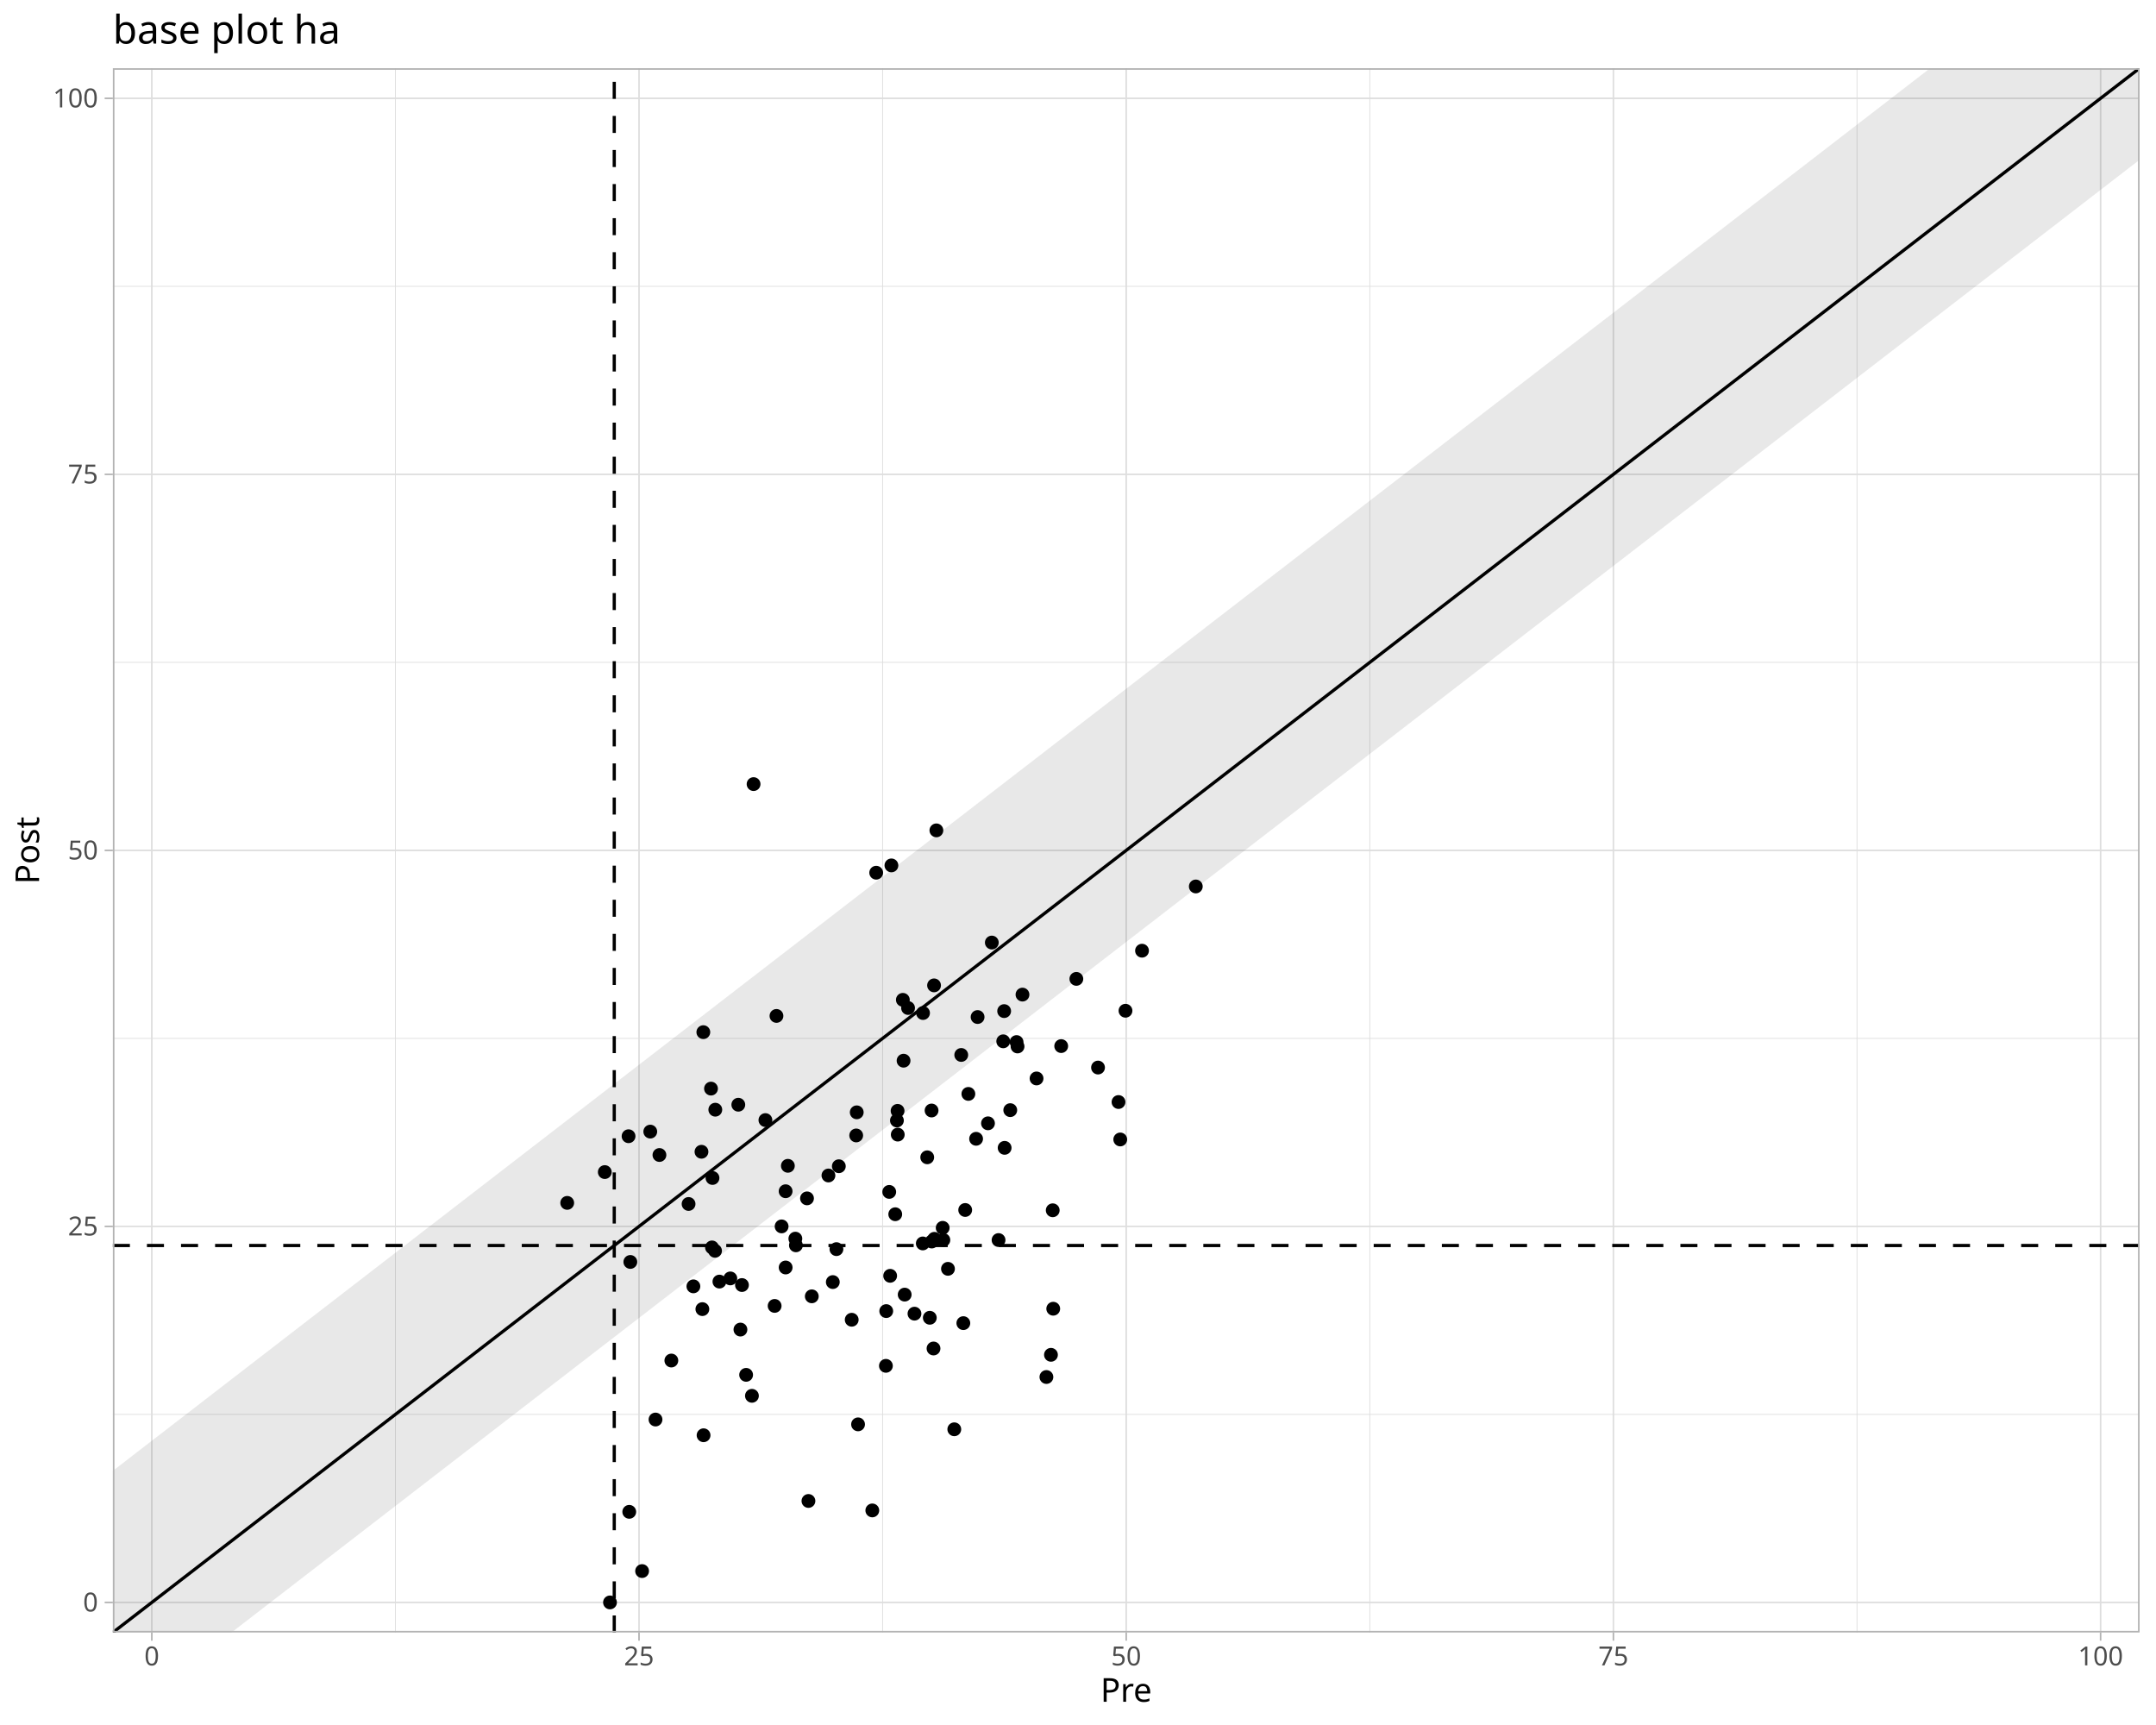
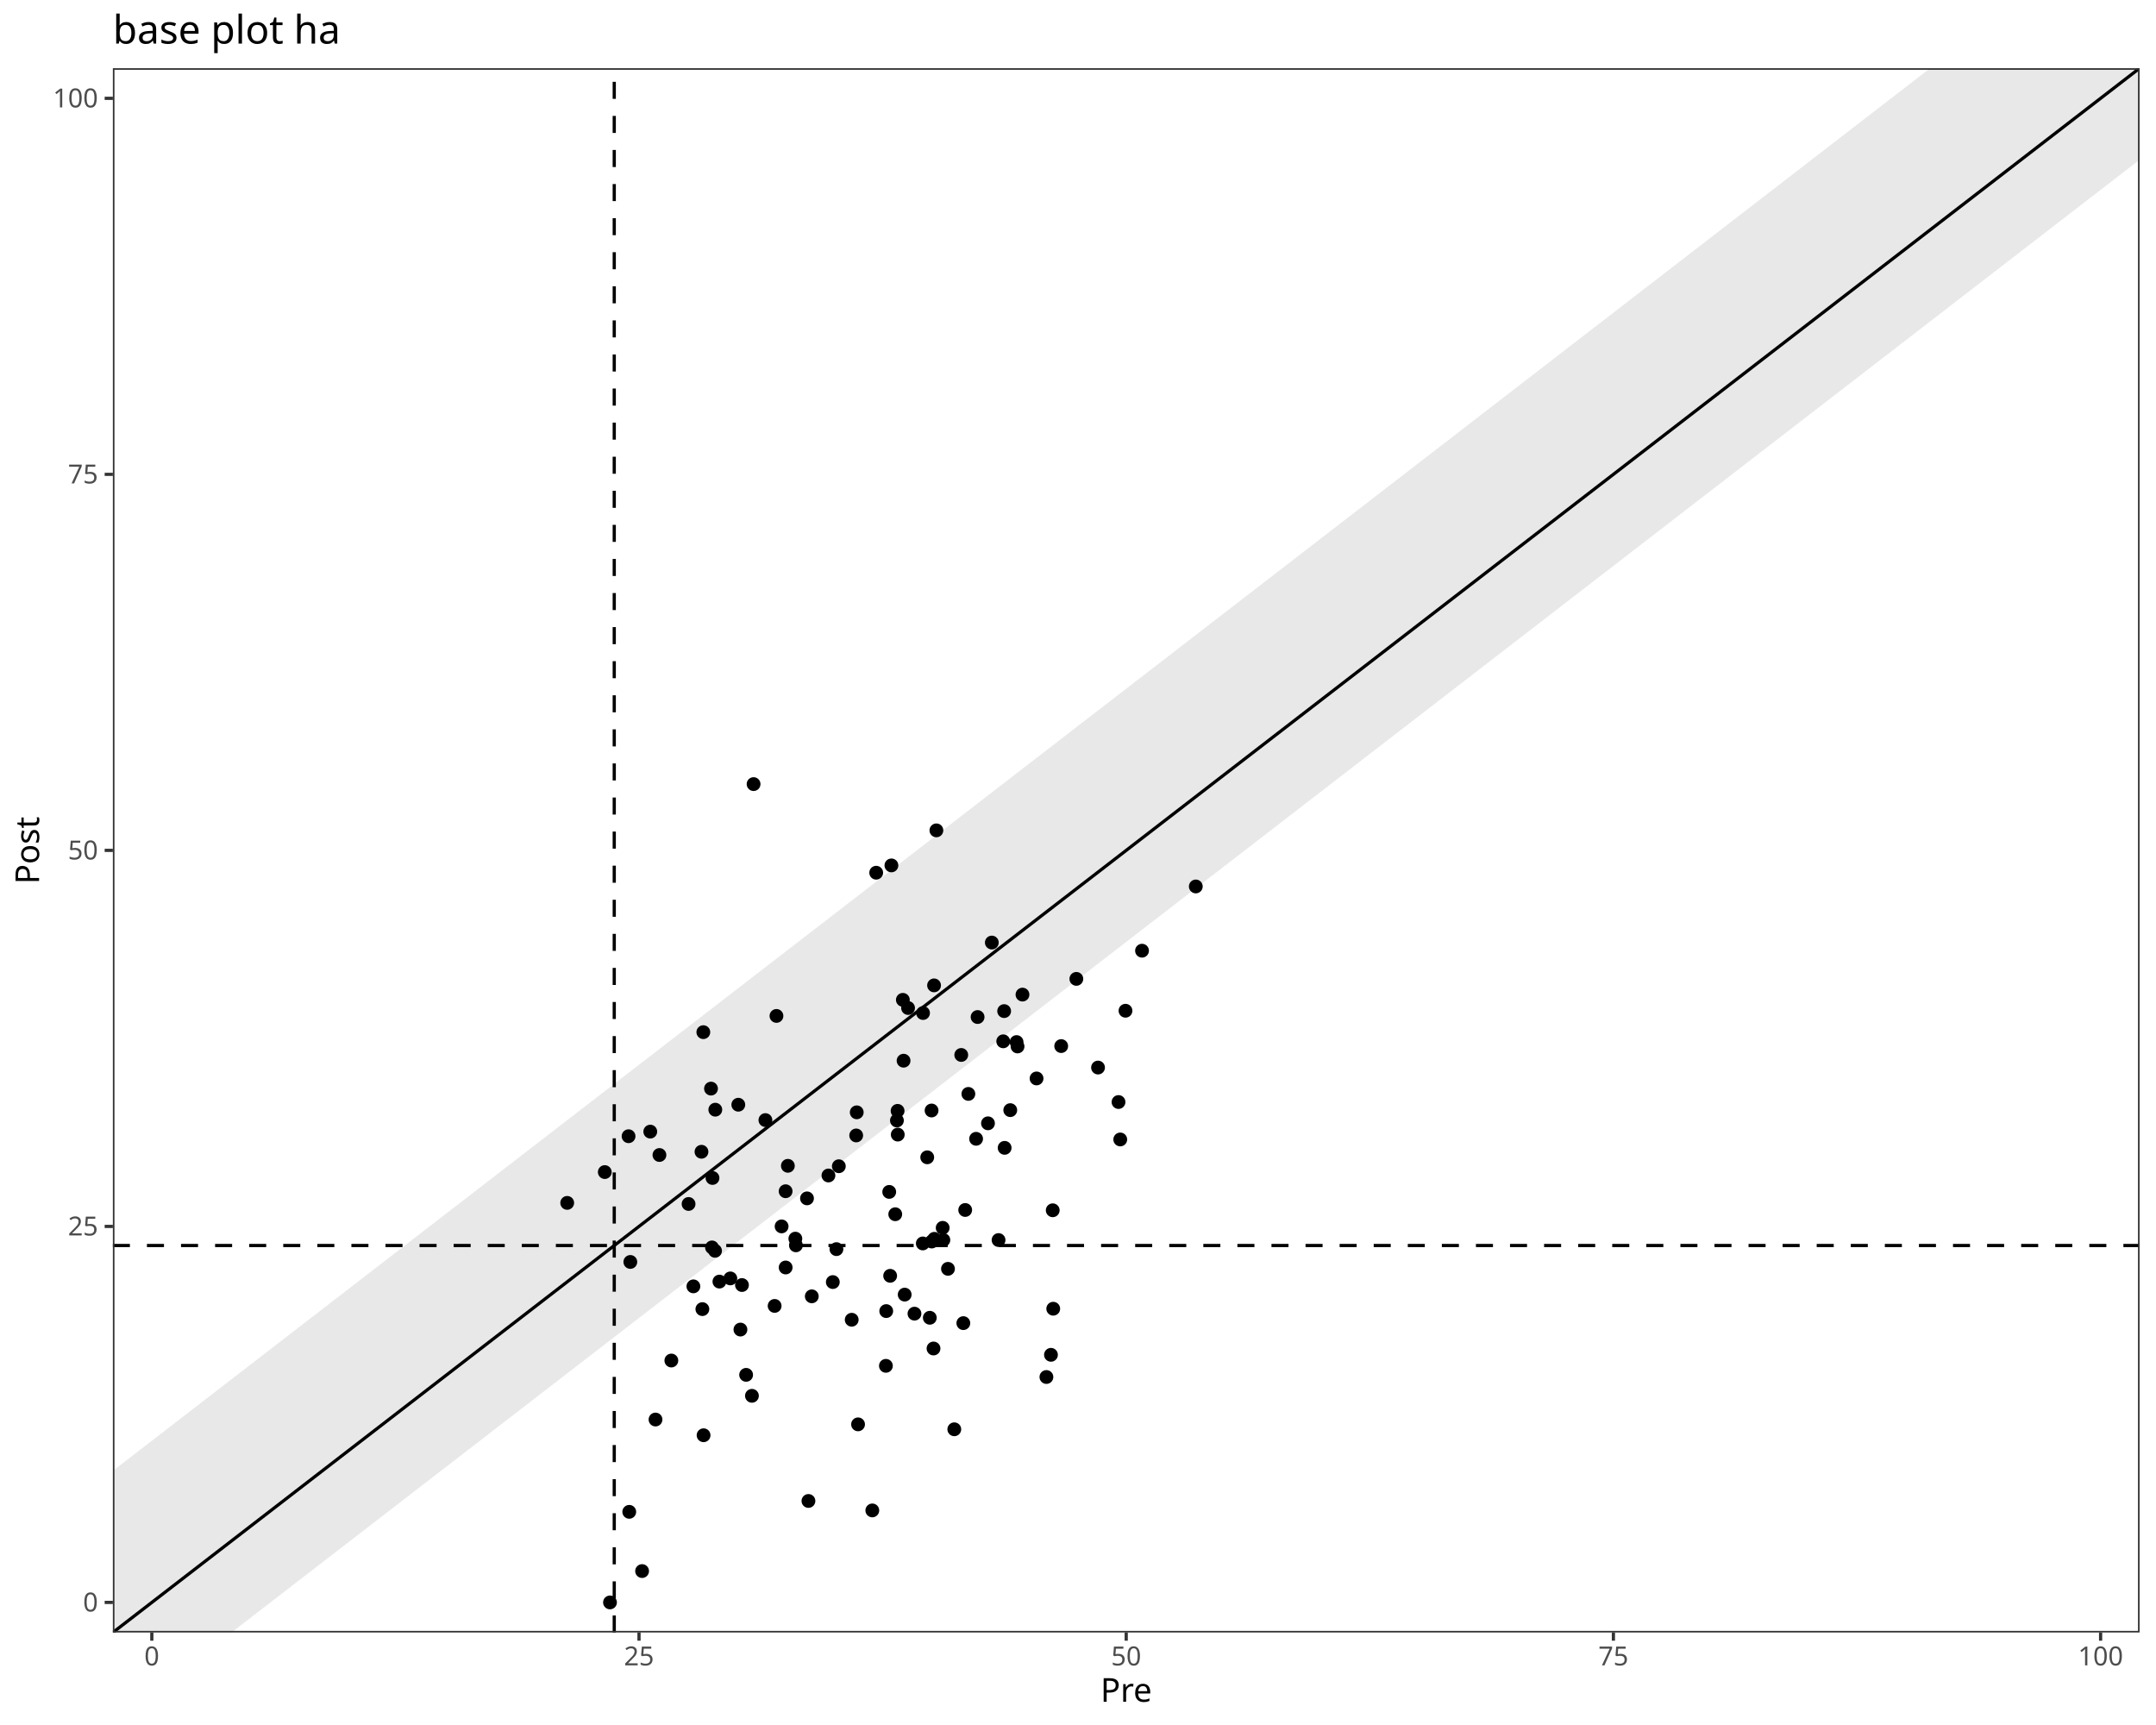
<svg xmlns="http://www.w3.org/2000/svg" class="svglite" data-engine-version="2.0" width="720.00pt" height="576.00pt" viewBox="0 0 720.00 576.00">
  <defs>
    <style type="text/css">
    .svglite line, .svglite polyline, .svglite polygon, .svglite path, .svglite rect, .svglite circle {
      fill: none;
      stroke: #000000;
      stroke-linecap: round;
      stroke-linejoin: round;
      stroke-miterlimit: 10.00;
    }
  </style>
  </defs>
  <rect width="100%" height="100%" style="stroke: none; fill: #FFFFFF;" />
  <defs>
    <clipPath id="cpMC4wMHw3MjAuMDB8MC4wMHw1NzYuMDA=">
      <rect x="0.00" y="0.00" width="720.00" height="576.00" />
    </clipPath>
  </defs>
  <g clip-path="url(#cpMC4wMHw3MjAuMDB8MC4wMHw1NzYuMDA=)">
    <rect x="0.00" y="0.00" width="720.00" height="576.00" style="stroke-width: 1.07; stroke: #FFFFFF; fill: #FFFFFF;" />
  </g>
  <defs>
    <clipPath id="cpMzcuNjl8NzE0LjUyfDIyLjc4fDU0NS4xMQ==">
      <rect x="37.69" y="22.78" width="676.83" height="522.33" />
    </clipPath>
  </defs>
  <g clip-path="url(#cpMzcuNjl8NzE0LjUyfDIyLjc4fDU0NS4xMQ==)">
    <rect x="37.69" y="22.78" width="676.83" height="522.33" style="stroke-width: 1.07; stroke: none; fill: #FFFFFF;" />
-     <polyline points="37.69,472.29 714.52,472.29 " style="stroke-width: 0.27; stroke: #DEDEDE; stroke-linecap: butt;" />
-     <polyline points="37.69,346.73 714.52,346.73 " style="stroke-width: 0.27; stroke: #DEDEDE; stroke-linecap: butt;" />
-     <polyline points="37.69,221.17 714.52,221.17 " style="stroke-width: 0.27; stroke: #DEDEDE; stroke-linecap: butt;" />
-     <polyline points="37.69,95.61 714.52,95.61 " style="stroke-width: 0.27; stroke: #DEDEDE; stroke-linecap: butt;" />
-     <polyline points="132.05,545.11 132.05,22.78 " style="stroke-width: 0.27; stroke: #DEDEDE; stroke-linecap: butt;" />
-     <polyline points="294.75,545.11 294.75,22.78 " style="stroke-width: 0.27; stroke: #DEDEDE; stroke-linecap: butt;" />
-     <polyline points="457.45,545.11 457.45,22.78 " style="stroke-width: 0.27; stroke: #DEDEDE; stroke-linecap: butt;" />
-     <polyline points="620.15,545.11 620.15,22.78 " style="stroke-width: 0.27; stroke: #DEDEDE; stroke-linecap: butt;" />
-     <polyline points="37.69,535.07 714.52,535.07 " style="stroke-width: 0.53; stroke: #DEDEDE; stroke-linecap: butt;" />
-     <polyline points="37.69,409.51 714.52,409.51 " style="stroke-width: 0.53; stroke: #DEDEDE; stroke-linecap: butt;" />
-     <polyline points="37.69,283.95 714.52,283.95 " style="stroke-width: 0.53; stroke: #DEDEDE; stroke-linecap: butt;" />
-     <polyline points="37.69,158.39 714.52,158.39 " style="stroke-width: 0.53; stroke: #DEDEDE; stroke-linecap: butt;" />
-     <polyline points="37.69,32.83 714.52,32.83 " style="stroke-width: 0.53; stroke: #DEDEDE; stroke-linecap: butt;" />
-     <polyline points="50.70,545.11 50.70,22.78 " style="stroke-width: 0.53; stroke: #DEDEDE; stroke-linecap: butt;" />
-     <polyline points="213.40,545.11 213.40,22.78 " style="stroke-width: 0.53; stroke: #DEDEDE; stroke-linecap: butt;" />
-     <polyline points="376.10,545.11 376.10,22.78 " style="stroke-width: 0.53; stroke: #DEDEDE; stroke-linecap: butt;" />
-     <polyline points="538.80,545.11 538.80,22.78 " style="stroke-width: 0.53; stroke: #DEDEDE; stroke-linecap: butt;" />
-     <polyline points="701.50,545.11 701.50,22.78 " style="stroke-width: 0.53; stroke: #DEDEDE; stroke-linecap: butt;" />
-     <polygon points="37.69,491.13 714.52,-31.20 714.52,53.35 37.69,575.68 " style="stroke-width: 0.00; stroke: none; fill: #1A1A1A; fill-opacity: 0.10;" />
-     <polyline points="37.69,491.13 714.52,-31.20 " style="stroke-width: 1.07; stroke: none;" />
-     <polyline points="714.52,53.35 37.69,575.68 " style="stroke-width: 1.07; stroke: none;" />
+     <polygon points="37.69,491.13 714.52,-31.20 714.52,53.35 37.69,575.68 " style="stroke-width: 0.00; stroke: none; stroke-linecap: butt; fill: #1A1A1A; fill-opacity: 0.10;" />
+     <polyline points="37.69,491.13 714.52,-31.20 " style="stroke-width: 1.07; stroke: none; stroke-linecap: butt;" />
+     <polyline points="714.52,53.35 37.69,575.68 " style="stroke-width: 1.07; stroke: none; stroke-linecap: butt;" />
    <line x1="-639.14" y1="1067.44" x2="1391.35" y2="-499.55" style="stroke-width: 1.07; stroke-linecap: butt;" />
    <line x1="37.69" y1="415.89" x2="714.52" y2="415.89" style="stroke-width: 1.07; stroke-dasharray: 5.69,5.69; stroke-linecap: butt;" />
    <line x1="205.13" y1="545.11" x2="205.13" y2="22.78" style="stroke-width: 1.07; stroke-dasharray: 5.69,5.69; stroke-linecap: butt;" />
    <circle cx="286.11" cy="371.42" r="1.95" style="stroke-width: 0.71; fill: #000000;" />
    <circle cx="246.56" cy="368.88" r="1.95" style="stroke-width: 0.71; fill: #000000;" />
    <circle cx="373.53" cy="367.98" r="1.95" style="stroke-width: 0.71; fill: #000000;" />
    <circle cx="301.51" cy="333.86" r="1.95" style="stroke-width: 0.71; fill: #000000;" />
    <circle cx="238.79" cy="417.66" r="1.95" style="stroke-width: 0.71; fill: #000000;" />
    <circle cx="315.04" cy="414.05" r="1.95" style="stroke-width: 0.71; fill: #000000;" />
    <circle cx="286.55" cy="475.61" r="1.95" style="stroke-width: 0.71; fill: #000000;" />
    <circle cx="278.12" cy="428.10" r="1.95" style="stroke-width: 0.71; fill: #000000;" />
    <circle cx="311.16" cy="414.56" r="1.95" style="stroke-width: 0.71; fill: #000000;" />
    <circle cx="237.94" cy="393.34" r="1.95" style="stroke-width: 0.71; fill: #000000;" />
    <circle cx="269.50" cy="400.15" r="1.95" style="stroke-width: 0.71; fill: #000000;" />
    <circle cx="265.61" cy="413.60" r="1.95" style="stroke-width: 0.71; fill: #000000;" />
    <circle cx="297.27" cy="426.01" r="1.95" style="stroke-width: 0.71; fill: #000000;" />
    <circle cx="298.97" cy="405.45" r="1.95" style="stroke-width: 0.71; fill: #000000;" />
    <circle cx="280.13" cy="389.42" r="1.95" style="stroke-width: 0.71; fill: #000000;" />
    <circle cx="261.02" cy="409.51" r="1.95" style="stroke-width: 0.71; fill: #000000;" />
    <circle cx="291.31" cy="504.35" r="1.95" style="stroke-width: 0.71; fill: #000000;" />
    <circle cx="249.17" cy="459.08" r="1.95" style="stroke-width: 0.71; fill: #000000;" />
    <circle cx="203.71" cy="535.07" r="1.95" style="stroke-width: 0.71; fill: #000000;" />
    <circle cx="335.03" cy="347.71" r="1.95" style="stroke-width: 0.71; fill: #000000;" />
    <circle cx="265.80" cy="415.83" r="1.95" style="stroke-width: 0.71; fill: #000000;" />
    <circle cx="316.58" cy="423.68" r="1.95" style="stroke-width: 0.71; fill: #000000;" />
    <circle cx="350.97" cy="452.39" r="1.95" style="stroke-width: 0.71; fill: #000000;" />
    <circle cx="337.38" cy="370.69" r="1.95" style="stroke-width: 0.71; fill: #000000;" />
    <circle cx="333.47" cy="414.07" r="1.95" style="stroke-width: 0.71; fill: #000000;" />
    <circle cx="318.69" cy="477.26" r="1.95" style="stroke-width: 0.71; fill: #000000;" />
    <circle cx="238.88" cy="370.54" r="1.95" style="stroke-width: 0.71; fill: #000000;" />
    <circle cx="218.91" cy="474.00" r="1.95" style="stroke-width: 0.71; fill: #000000;" />
    <circle cx="234.96" cy="479.25" r="1.95" style="stroke-width: 0.71; fill: #000000;" />
    <circle cx="220.22" cy="385.67" r="1.95" style="stroke-width: 0.71; fill: #000000;" />
    <circle cx="251.66" cy="261.82" r="1.95" style="stroke-width: 0.71; fill: #000000;" />
    <circle cx="302.12" cy="432.29" r="1.95" style="stroke-width: 0.71; fill: #000000;" />
    <circle cx="301.75" cy="354.18" r="1.95" style="stroke-width: 0.71; fill: #000000;" />
    <circle cx="237.77" cy="416.53" r="1.95" style="stroke-width: 0.71; fill: #000000;" />
    <circle cx="323.39" cy="365.27" r="1.95" style="stroke-width: 0.71; fill: #000000;" />
    <circle cx="325.97" cy="380.26" r="1.95" style="stroke-width: 0.71; fill: #000000;" />
    <circle cx="321.01" cy="352.26" r="1.95" style="stroke-width: 0.71; fill: #000000;" />
    <circle cx="311.75" cy="450.28" r="1.95" style="stroke-width: 0.71; fill: #000000;" />
    <circle cx="366.69" cy="356.47" r="1.95" style="stroke-width: 0.71; fill: #000000;" />
    <circle cx="285.93" cy="379.14" r="1.95" style="stroke-width: 0.71; fill: #000000;" />
    <circle cx="189.42" cy="401.66" r="1.95" style="stroke-width: 0.71; fill: #000000;" />
    <circle cx="262.36" cy="397.77" r="1.95" style="stroke-width: 0.71; fill: #000000;" />
    <circle cx="237.44" cy="363.50" r="1.95" style="stroke-width: 0.71; fill: #000000;" />
    <circle cx="292.61" cy="291.41" r="1.95" style="stroke-width: 0.71; fill: #000000;" />
    <circle cx="234.88" cy="344.65" r="1.95" style="stroke-width: 0.71; fill: #000000;" />
    <circle cx="284.43" cy="440.68" r="1.95" style="stroke-width: 0.71; fill: #000000;" />
    <circle cx="309.65" cy="386.44" r="1.95" style="stroke-width: 0.71; fill: #000000;" />
    <circle cx="351.73" cy="437.00" r="1.95" style="stroke-width: 0.71; fill: #000000;" />
    <circle cx="299.81" cy="378.86" r="1.95" style="stroke-width: 0.71; fill: #000000;" />
    <circle cx="349.45" cy="459.80" r="1.95" style="stroke-width: 0.71; fill: #000000;" />
    <circle cx="269.98" cy="501.19" r="1.95" style="stroke-width: 0.71; fill: #000000;" />
    <circle cx="262.37" cy="423.23" r="1.95" style="stroke-width: 0.71; fill: #000000;" />
    <circle cx="247.78" cy="429.09" r="1.95" style="stroke-width: 0.71; fill: #000000;" />
    <circle cx="308.17" cy="415.20" r="1.95" style="stroke-width: 0.71; fill: #000000;" />
    <circle cx="314.81" cy="409.99" r="1.95" style="stroke-width: 0.71; fill: #000000;" />
    <circle cx="297.69" cy="288.97" r="1.95" style="stroke-width: 0.71; fill: #000000;" />
    <circle cx="240.25" cy="427.94" r="1.95" style="stroke-width: 0.71; fill: #000000;" />
    <circle cx="312.71" cy="277.27" r="1.95" style="stroke-width: 0.71; fill: #000000;" />
    <circle cx="299.75" cy="370.93" r="1.95" style="stroke-width: 0.71; fill: #000000;" />
    <circle cx="331.22" cy="314.73" r="1.95" style="stroke-width: 0.71; fill: #000000;" />
    <circle cx="243.90" cy="426.88" r="1.95" style="stroke-width: 0.71; fill: #000000;" />
    <circle cx="341.46" cy="332.11" r="1.95" style="stroke-width: 0.71; fill: #000000;" />
    <circle cx="339.81" cy="349.43" r="1.95" style="stroke-width: 0.71; fill: #000000;" />
    <circle cx="375.86" cy="337.50" r="1.95" style="stroke-width: 0.71; fill: #000000;" />
    <circle cx="381.38" cy="317.45" r="1.95" style="stroke-width: 0.71; fill: #000000;" />
    <circle cx="346.16" cy="360.11" r="1.95" style="stroke-width: 0.71; fill: #000000;" />
    <circle cx="312.03" cy="413.66" r="1.95" style="stroke-width: 0.71; fill: #000000;" />
    <circle cx="326.47" cy="339.60" r="1.95" style="stroke-width: 0.71; fill: #000000;" />
    <circle cx="234.56" cy="437.13" r="1.95" style="stroke-width: 0.71; fill: #000000;" />
    <circle cx="258.69" cy="436.06" r="1.95" style="stroke-width: 0.71; fill: #000000;" />
    <circle cx="296.96" cy="397.99" r="1.95" style="stroke-width: 0.71; fill: #000000;" />
    <circle cx="339.49" cy="347.96" r="1.95" style="stroke-width: 0.71; fill: #000000;" />
    <circle cx="305.39" cy="438.65" r="1.95" style="stroke-width: 0.71; fill: #000000;" />
    <circle cx="263.11" cy="389.28" r="1.95" style="stroke-width: 0.71; fill: #000000;" />
    <circle cx="229.95" cy="402.02" r="1.95" style="stroke-width: 0.71; fill: #000000;" />
    <circle cx="231.56" cy="429.53" r="1.95" style="stroke-width: 0.71; fill: #000000;" />
    <circle cx="209.91" cy="379.40" r="1.95" style="stroke-width: 0.71; fill: #000000;" />
    <circle cx="247.27" cy="443.96" r="1.95" style="stroke-width: 0.71; fill: #000000;" />
    <circle cx="276.66" cy="392.51" r="1.95" style="stroke-width: 0.71; fill: #000000;" />
    <circle cx="214.43" cy="524.60" r="1.95" style="stroke-width: 0.71; fill: #000000;" />
    <circle cx="210.14" cy="504.82" r="1.95" style="stroke-width: 0.71; fill: #000000;" />
    <circle cx="303.25" cy="336.58" r="1.95" style="stroke-width: 0.71; fill: #000000;" />
    <circle cx="311.93" cy="329.03" r="1.95" style="stroke-width: 0.71; fill: #000000;" />
    <circle cx="279.33" cy="417.10" r="1.95" style="stroke-width: 0.71; fill: #000000;" />
    <circle cx="351.56" cy="404.13" r="1.95" style="stroke-width: 0.71; fill: #000000;" />
    <circle cx="210.50" cy="421.38" r="1.95" style="stroke-width: 0.71; fill: #000000;" />
    <circle cx="299.53" cy="374.15" r="1.95" style="stroke-width: 0.71; fill: #000000;" />
    <circle cx="329.94" cy="375.09" r="1.95" style="stroke-width: 0.71; fill: #000000;" />
    <circle cx="354.39" cy="349.30" r="1.95" style="stroke-width: 0.71; fill: #000000;" />
    <circle cx="217.16" cy="377.86" r="1.95" style="stroke-width: 0.71; fill: #000000;" />
    <circle cx="259.30" cy="339.23" r="1.95" style="stroke-width: 0.71; fill: #000000;" />
    <circle cx="234.26" cy="384.59" r="1.95" style="stroke-width: 0.71; fill: #000000;" />
    <circle cx="310.51" cy="440.02" r="1.95" style="stroke-width: 0.71; fill: #000000;" />
    <circle cx="321.71" cy="441.81" r="1.95" style="stroke-width: 0.71; fill: #000000;" />
    <circle cx="322.33" cy="404.03" r="1.95" style="stroke-width: 0.71; fill: #000000;" />
    <circle cx="251.11" cy="466.08" r="1.95" style="stroke-width: 0.71; fill: #000000;" />
    <circle cx="335.50" cy="383.28" r="1.95" style="stroke-width: 0.71; fill: #000000;" />
    <circle cx="295.85" cy="456.07" r="1.95" style="stroke-width: 0.71; fill: #000000;" />
    <circle cx="359.45" cy="326.86" r="1.95" style="stroke-width: 0.71; fill: #000000;" />
    <circle cx="295.96" cy="437.79" r="1.95" style="stroke-width: 0.71; fill: #000000;" />
    <circle cx="335.34" cy="337.62" r="1.95" style="stroke-width: 0.71; fill: #000000;" />
    <circle cx="374.11" cy="380.48" r="1.95" style="stroke-width: 0.71; fill: #000000;" />
    <circle cx="271.10" cy="432.86" r="1.95" style="stroke-width: 0.71; fill: #000000;" />
    <circle cx="224.20" cy="454.30" r="1.95" style="stroke-width: 0.71; fill: #000000;" />
    <circle cx="308.25" cy="338.26" r="1.95" style="stroke-width: 0.71; fill: #000000;" />
    <circle cx="311.10" cy="370.81" r="1.95" style="stroke-width: 0.71; fill: #000000;" />
    <circle cx="255.61" cy="374.01" r="1.95" style="stroke-width: 0.71; fill: #000000;" />
    <circle cx="399.34" cy="296.00" r="1.95" style="stroke-width: 0.71; fill: #000000;" />
    <circle cx="201.97" cy="391.37" r="1.95" style="stroke-width: 0.71; fill: #000000;" />
-     <rect x="37.69" y="22.78" width="676.83" height="522.33" style="stroke-width: 1.07; stroke: #B3B3B3;" />
+     <rect x="37.69" y="22.78" width="676.83" height="522.33" style="stroke-width: 1.07; stroke: #333333;" />
  </g>
  <g clip-path="url(#cpMC4wMHw3MjAuMDB8MC4wMHw1NzYuMDA=)">
    <text x="32.76" y="538.10" text-anchor="end" style="font-size: 8.80px; fill: #4D4D4D; font-family: sans;" textLength="4.89px" lengthAdjust="spacingAndGlyphs">0</text>
    <text x="32.76" y="412.54" text-anchor="end" style="font-size: 8.80px; fill: #4D4D4D; font-family: sans;" textLength="9.79px" lengthAdjust="spacingAndGlyphs">25</text>
    <text x="32.76" y="286.98" text-anchor="end" style="font-size: 8.80px; fill: #4D4D4D; font-family: sans;" textLength="9.79px" lengthAdjust="spacingAndGlyphs">50</text>
    <text x="32.76" y="161.42" text-anchor="end" style="font-size: 8.80px; fill: #4D4D4D; font-family: sans;" textLength="9.79px" lengthAdjust="spacingAndGlyphs">75</text>
    <text x="32.76" y="35.86" text-anchor="end" style="font-size: 8.80px; fill: #4D4D4D; font-family: sans;" textLength="14.68px" lengthAdjust="spacingAndGlyphs">100</text>
-     <polyline points="34.95,535.07 37.69,535.07 " style="stroke-width: 0.53; stroke: #B3B3B3; stroke-linecap: butt;" />
-     <polyline points="34.95,409.51 37.69,409.51 " style="stroke-width: 0.53; stroke: #B3B3B3; stroke-linecap: butt;" />
-     <polyline points="34.95,283.95 37.69,283.95 " style="stroke-width: 0.53; stroke: #B3B3B3; stroke-linecap: butt;" />
-     <polyline points="34.95,158.39 37.69,158.39 " style="stroke-width: 0.53; stroke: #B3B3B3; stroke-linecap: butt;" />
-     <polyline points="34.95,32.83 37.69,32.83 " style="stroke-width: 0.53; stroke: #B3B3B3; stroke-linecap: butt;" />
-     <polyline points="50.70,547.85 50.70,545.11 " style="stroke-width: 0.53; stroke: #B3B3B3; stroke-linecap: butt;" />
-     <polyline points="213.40,547.85 213.40,545.11 " style="stroke-width: 0.53; stroke: #B3B3B3; stroke-linecap: butt;" />
-     <polyline points="376.10,547.85 376.10,545.11 " style="stroke-width: 0.53; stroke: #B3B3B3; stroke-linecap: butt;" />
-     <polyline points="538.80,547.85 538.80,545.11 " style="stroke-width: 0.53; stroke: #B3B3B3; stroke-linecap: butt;" />
-     <polyline points="701.50,547.85 701.50,545.11 " style="stroke-width: 0.53; stroke: #B3B3B3; stroke-linecap: butt;" />
+     <polyline points="34.95,535.07 37.69,535.07 " style="stroke-width: 1.07; stroke: #333333; stroke-linecap: butt;" />
+     <polyline points="34.95,409.51 37.69,409.51 " style="stroke-width: 1.07; stroke: #333333; stroke-linecap: butt;" />
+     <polyline points="34.95,283.95 37.69,283.95 " style="stroke-width: 1.07; stroke: #333333; stroke-linecap: butt;" />
+     <polyline points="34.95,158.39 37.69,158.39 " style="stroke-width: 1.07; stroke: #333333; stroke-linecap: butt;" />
+     <polyline points="34.95,32.83 37.69,32.83 " style="stroke-width: 1.07; stroke: #333333; stroke-linecap: butt;" />
+     <polyline points="50.70,547.85 50.70,545.11 " style="stroke-width: 1.07; stroke: #333333; stroke-linecap: butt;" />
+     <polyline points="213.40,547.85 213.40,545.11 " style="stroke-width: 1.07; stroke: #333333; stroke-linecap: butt;" />
+     <polyline points="376.10,547.85 376.10,545.11 " style="stroke-width: 1.07; stroke: #333333; stroke-linecap: butt;" />
+     <polyline points="538.80,547.85 538.80,545.11 " style="stroke-width: 1.07; stroke: #333333; stroke-linecap: butt;" />
+     <polyline points="701.50,547.85 701.50,545.11 " style="stroke-width: 1.07; stroke: #333333; stroke-linecap: butt;" />
    <text x="50.70" y="556.10" text-anchor="middle" style="font-size: 8.80px; fill: #4D4D4D; font-family: sans;" textLength="4.89px" lengthAdjust="spacingAndGlyphs">0</text>
    <text x="213.40" y="556.10" text-anchor="middle" style="font-size: 8.80px; fill: #4D4D4D; font-family: sans;" textLength="9.79px" lengthAdjust="spacingAndGlyphs">25</text>
    <text x="376.10" y="556.10" text-anchor="middle" style="font-size: 8.80px; fill: #4D4D4D; font-family: sans;" textLength="9.79px" lengthAdjust="spacingAndGlyphs">50</text>
    <text x="538.80" y="556.10" text-anchor="middle" style="font-size: 8.80px; fill: #4D4D4D; font-family: sans;" textLength="9.79px" lengthAdjust="spacingAndGlyphs">75</text>
    <text x="701.50" y="556.10" text-anchor="middle" style="font-size: 8.80px; fill: #4D4D4D; font-family: sans;" textLength="14.68px" lengthAdjust="spacingAndGlyphs">100</text>
    <text x="376.10" y="568.24" text-anchor="middle" style="font-size: 11.00px; font-family: sans;" textLength="17.12px" lengthAdjust="spacingAndGlyphs">Pre</text>
    <text transform="translate(13.05,283.95) rotate(-90)" text-anchor="middle" style="font-size: 11.00px; font-family: sans;" textLength="22.02px" lengthAdjust="spacingAndGlyphs">Post</text>
    <text x="37.69" y="14.56" style="font-size: 13.20px; font-family: sans;" textLength="71.93px" lengthAdjust="spacingAndGlyphs">base plot ha</text>
  </g>
</svg>
